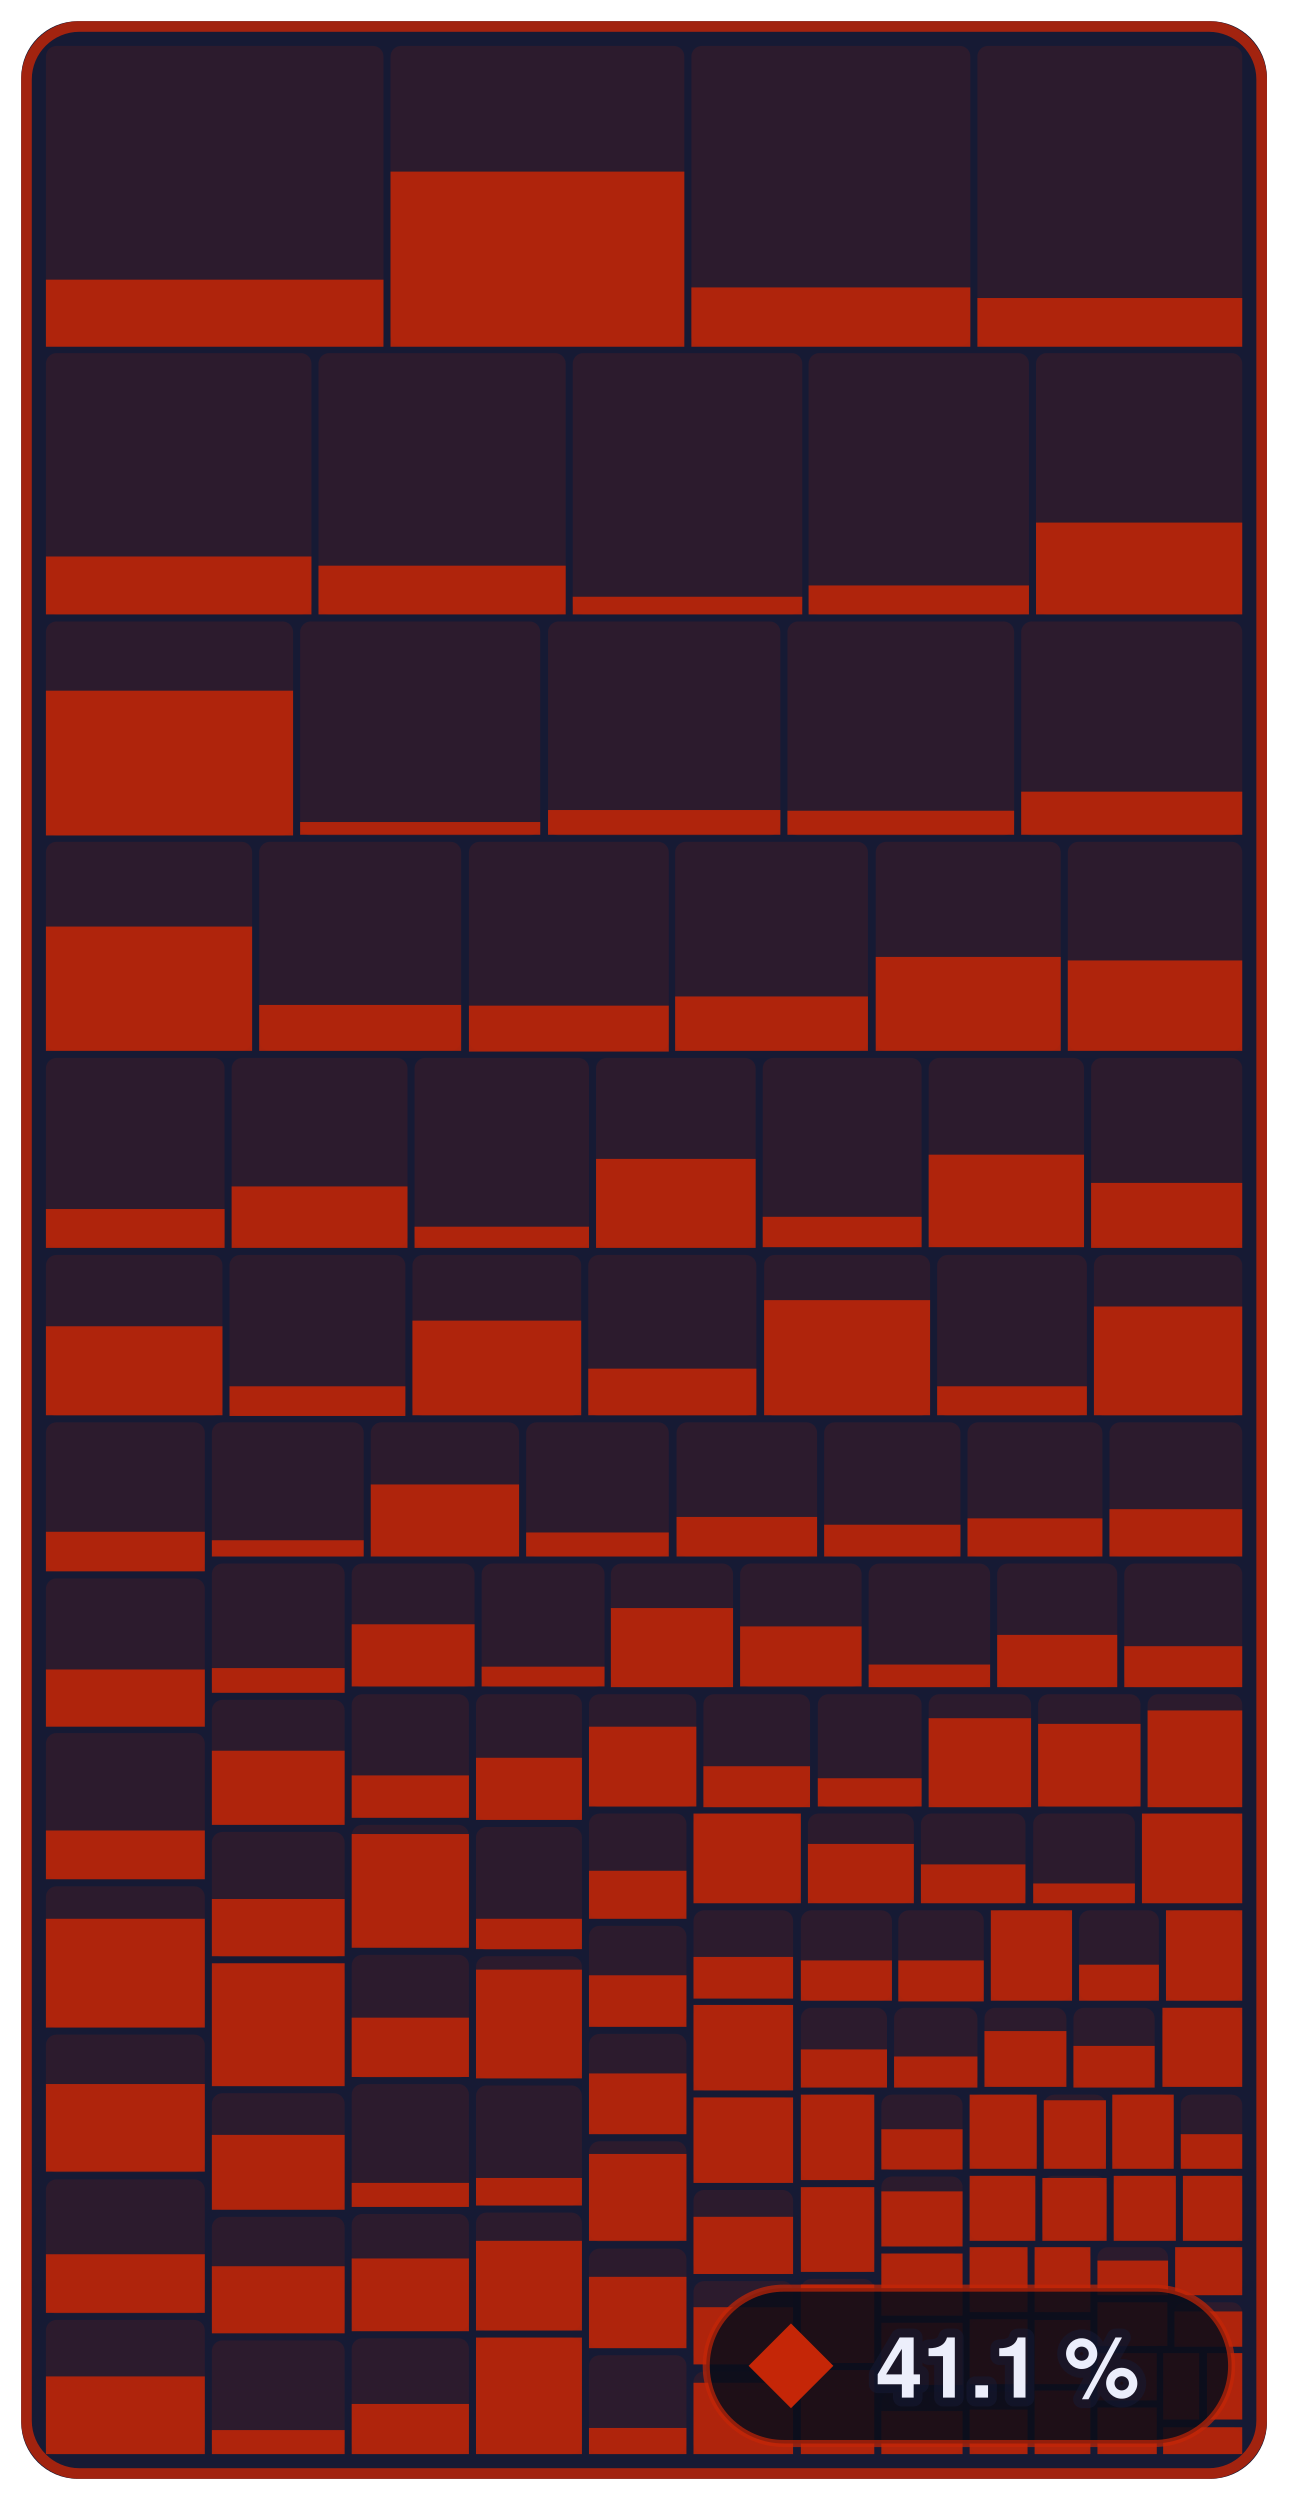
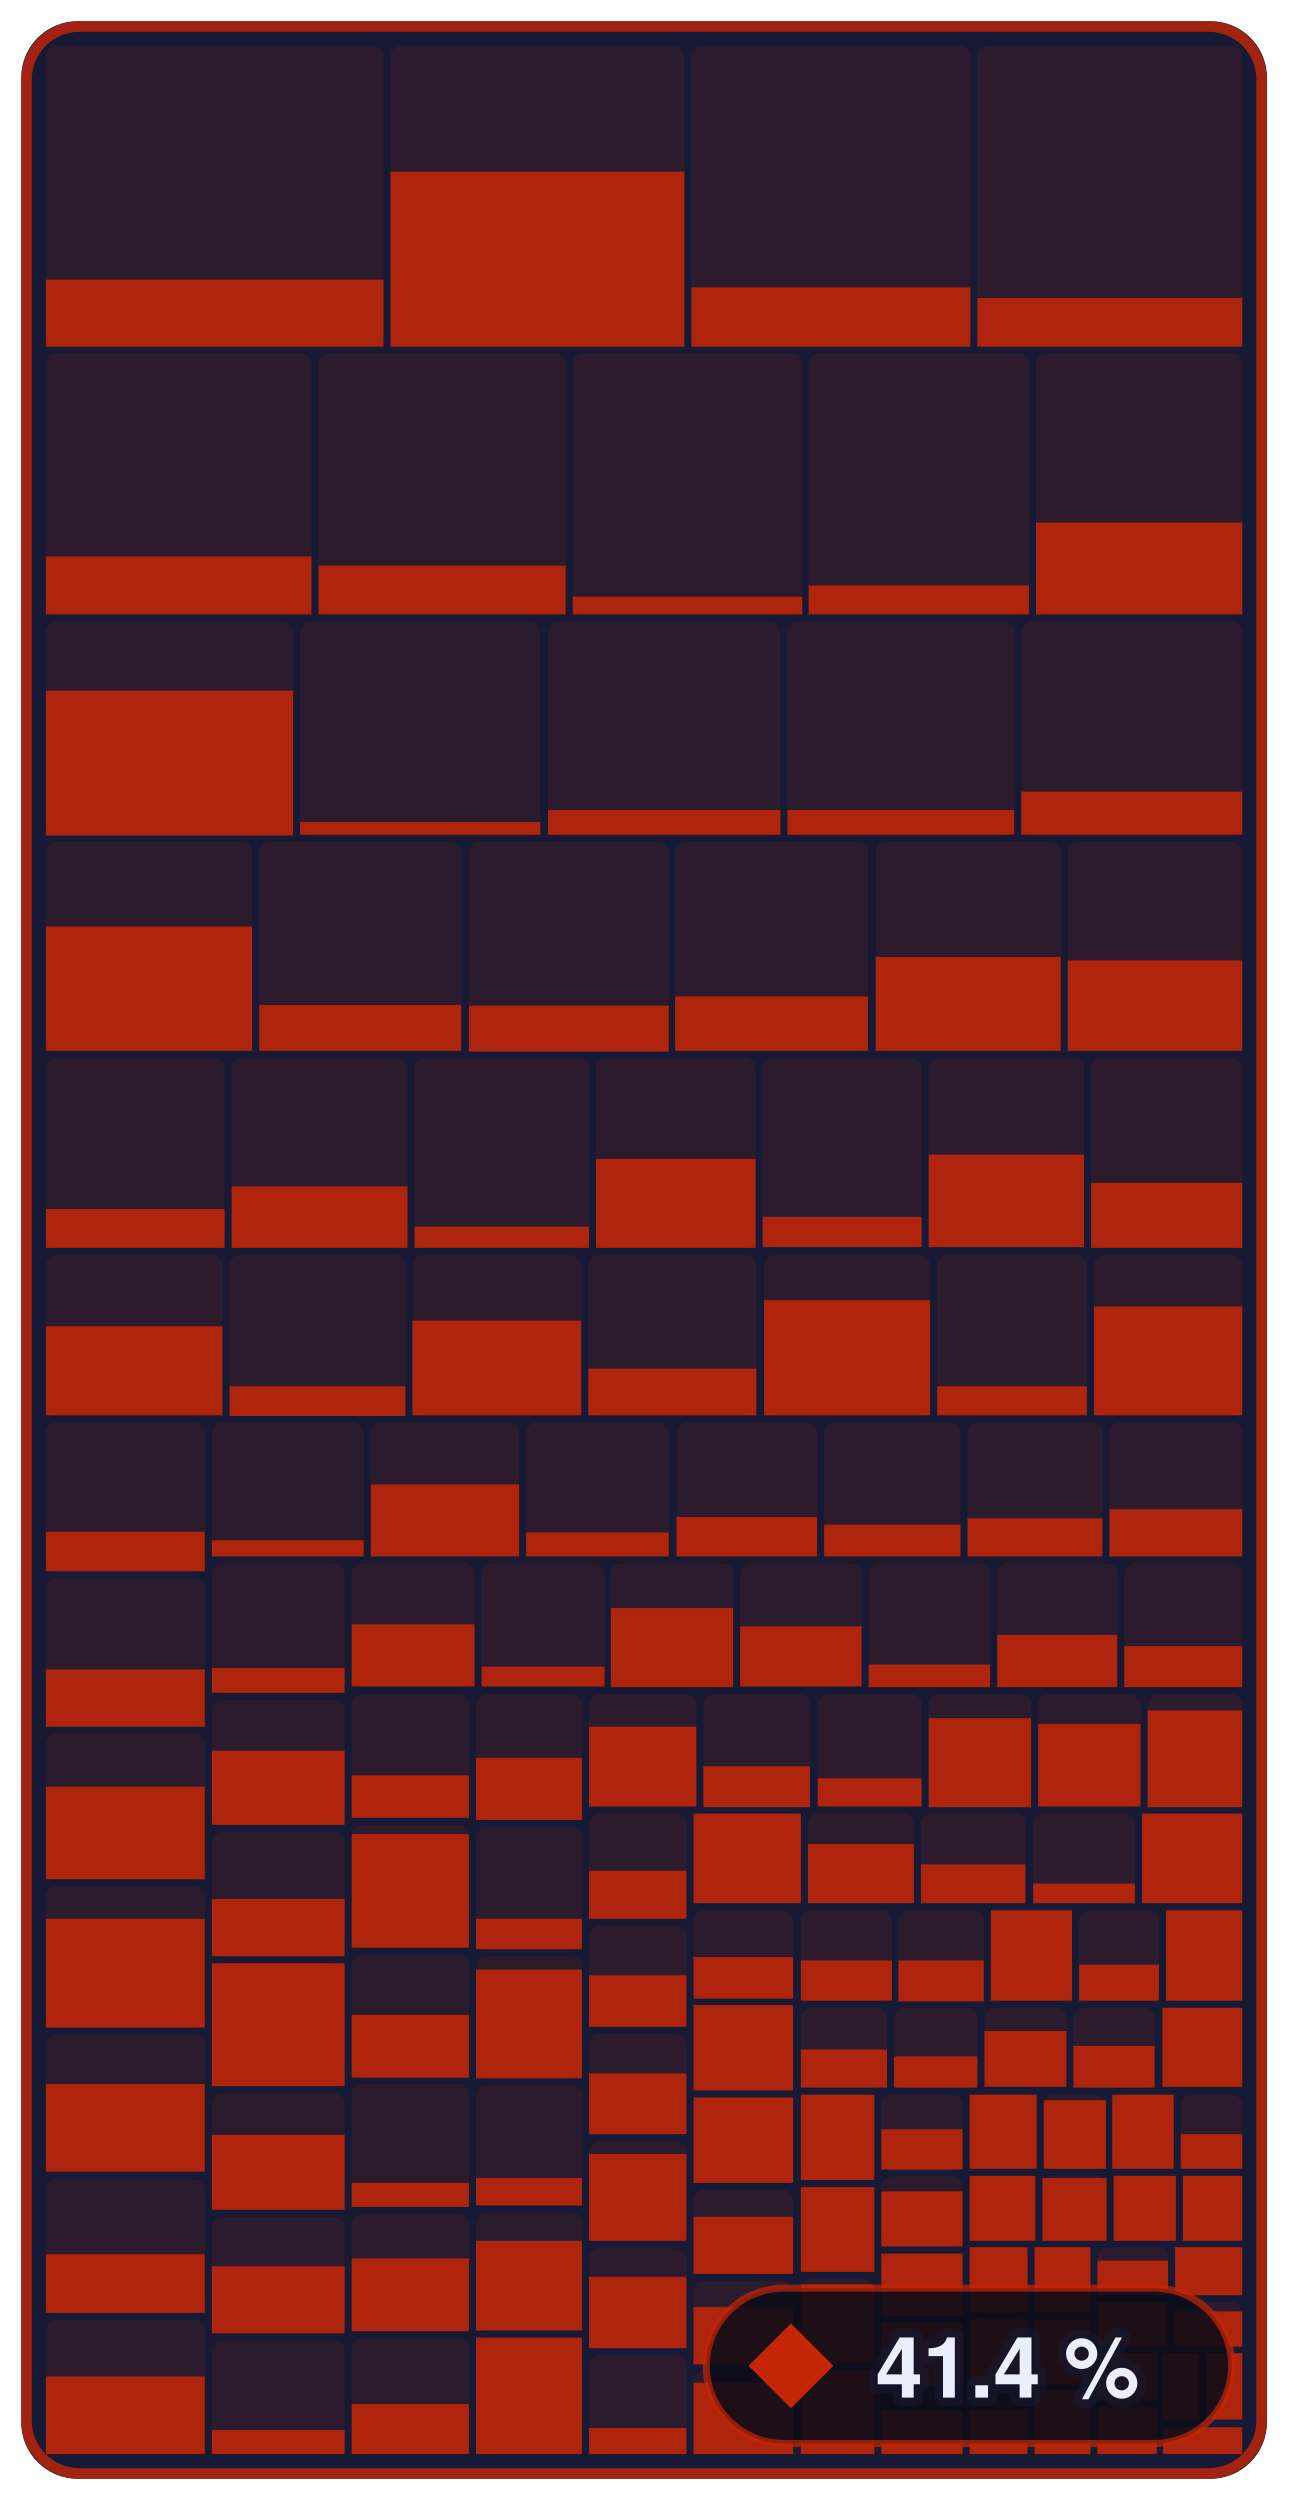
- <svg xmlns="http://www.w3.org/2000/svg" width="182.4" height="354" viewBox="0 0 182.4 354" role="img" aria-label="Enemies &amp; bosses: 41.1 % of 679,252 bytes of code matched, 1,048 of 1,339 functions">
+ <svg xmlns="http://www.w3.org/2000/svg" width="182.4" height="354" viewBox="0 0 182.4 354" role="img" aria-label="Enemies &amp; bosses: 41.4 % of 679,252 bytes of code matched, 1,051 of 1,339 functions">
  <style>text { font-family: -apple-system, BlinkMacSystemFont, 'Segoe UI', Helvetica, Arial, sans-serif; } .mono { font-family: ui-monospace, SFMono-Regular, 'SF Mono', Menlo, Consolas, monospace; } text { paint-order: stroke; stroke: #161a34; stroke-opacity: 0.55; stroke-width: 2.5px; stroke-linejoin: round; } .rise { transform-box: fill-box; transform-origin: 50% 100%; animation: rise 1.6s cubic-bezier(.2,.8,.2,1) .2s both; } @keyframes rise { from { transform: scaleY(0); } } @media (prefers-reduced-motion: reduce) { * { animation: none !important; } }</style>
  <rect x="3" y="3" width="176.4" height="348" rx="8" fill="#161a34" />
  <rect x="6.5" y="6.5" width="47.8" height="42.5" rx="1.5" fill="#c52607" fill-opacity="0.13" />
  <rect class="rise" x="6.5" y="39.6" width="47.8" height="9.5" fill="#c52607" fill-opacity="0.85" />
  <rect x="55.3" y="6.5" width="41.6" height="42.5" rx="1.5" fill="#c52607" fill-opacity="0.13" />
  <rect class="rise" x="55.3" y="24.3" width="41.6" height="24.8" fill="#c52607" fill-opacity="0.85" />
  <rect x="97.9" y="6.5" width="39.5" height="42.5" rx="1.5" fill="#c52607" fill-opacity="0.13" />
  <rect class="rise" x="97.9" y="40.7" width="39.5" height="8.4" fill="#c52607" fill-opacity="0.85" />
  <rect x="138.4" y="6.5" width="37.5" height="42.5" rx="1.5" fill="#c52607" fill-opacity="0.13" />
  <rect class="rise" x="138.4" y="42.2" width="37.5" height="6.9" fill="#c52607" fill-opacity="0.85" />
  <rect x="6.5" y="50.0" width="37.6" height="37.0" rx="1.5" fill="#c52607" fill-opacity="0.13" />
  <rect class="rise" x="6.5" y="78.8" width="37.6" height="8.2" fill="#c52607" fill-opacity="0.85" />
  <rect x="45.1" y="50.0" width="35.0" height="37.0" rx="1.5" fill="#c52607" fill-opacity="0.13" />
  <rect class="rise" x="45.1" y="80.1" width="35.0" height="6.9" fill="#c52607" fill-opacity="0.85" />
  <rect x="81.1" y="50.0" width="32.5" height="37.0" rx="1.5" fill="#c52607" fill-opacity="0.13" />
  <rect class="rise" x="81.1" y="84.5" width="32.5" height="2.5" fill="#c52607" fill-opacity="0.85" />
  <rect x="114.5" y="50.0" width="31.2" height="37.0" rx="1.5" fill="#c52607" fill-opacity="0.13" />
  <rect class="rise" x="114.5" y="82.9" width="31.2" height="4.1" fill="#c52607" fill-opacity="0.85" />
  <rect x="146.7" y="50.0" width="29.2" height="37.0" rx="1.5" fill="#c52607" fill-opacity="0.13" />
  <rect class="rise" x="146.7" y="74.0" width="29.2" height="13.0" fill="#c52607" fill-opacity="0.85" />
  <rect x="6.5" y="88.0" width="35.0" height="30.3" rx="1.5" fill="#c52607" fill-opacity="0.13" />
  <rect class="rise" x="6.5" y="97.8" width="35.0" height="20.5" fill="#c52607" fill-opacity="0.85" />
  <rect x="42.5" y="88.0" width="34.0" height="30.3" rx="1.5" fill="#c52607" fill-opacity="0.13" />
  <rect class="rise" x="42.5" y="116.4" width="34.0" height="1.8" fill="#c52607" fill-opacity="0.85" />
  <rect x="77.6" y="88.0" width="32.9" height="30.3" rx="1.5" fill="#c52607" fill-opacity="0.13" />
  <rect class="rise" x="77.6" y="114.7" width="32.9" height="3.5" fill="#c52607" fill-opacity="0.85" />
  <rect x="111.5" y="88.0" width="32.1" height="30.3" rx="1.5" fill="#c52607" fill-opacity="0.13" />
-   <rect class="rise" x="111.5" y="114.8" width="32.1" height="3.4" fill="#c52607" fill-opacity="0.85" />
+   <rect class="rise" x="111.5" y="114.7" width="32.1" height="3.5" fill="#c52607" fill-opacity="0.85" />
  <rect x="144.6" y="88.0" width="31.3" height="30.3" rx="1.5" fill="#c52607" fill-opacity="0.13" />
  <rect class="rise" x="144.6" y="112.1" width="31.3" height="6.1" fill="#c52607" fill-opacity="0.85" />
  <rect x="6.5" y="119.2" width="29.2" height="29.6" rx="1.5" fill="#c52607" fill-opacity="0.13" />
  <rect class="rise" x="6.5" y="131.2" width="29.2" height="17.6" fill="#c52607" fill-opacity="0.85" />
  <rect x="36.7" y="119.2" width="28.6" height="29.6" rx="1.5" fill="#c52607" fill-opacity="0.13" />
  <rect class="rise" x="36.7" y="142.3" width="28.6" height="6.5" fill="#c52607" fill-opacity="0.85" />
  <rect x="66.4" y="119.2" width="28.3" height="29.6" rx="1.5" fill="#c52607" fill-opacity="0.13" />
  <rect class="rise" x="66.4" y="142.4" width="28.3" height="6.5" fill="#c52607" fill-opacity="0.85" />
  <rect x="95.6" y="119.2" width="27.3" height="29.6" rx="1.5" fill="#c52607" fill-opacity="0.13" />
  <rect class="rise" x="95.6" y="141.1" width="27.3" height="7.7" fill="#c52607" fill-opacity="0.85" />
  <rect x="124.0" y="119.2" width="26.2" height="29.6" rx="1.5" fill="#c52607" fill-opacity="0.13" />
  <rect class="rise" x="124.0" y="135.5" width="26.2" height="13.3" fill="#c52607" fill-opacity="0.85" />
  <rect x="151.2" y="119.2" width="24.7" height="29.6" rx="1.5" fill="#c52607" fill-opacity="0.13" />
  <rect class="rise" x="151.2" y="136.0" width="24.7" height="12.8" fill="#c52607" fill-opacity="0.85" />
  <rect x="6.5" y="149.8" width="25.3" height="26.8" rx="1.5" fill="#c52607" fill-opacity="0.13" />
  <rect class="rise" x="6.5" y="171.2" width="25.3" height="5.5" fill="#c52607" fill-opacity="0.85" />
  <rect x="32.8" y="149.8" width="24.9" height="26.8" rx="1.5" fill="#c52607" fill-opacity="0.13" />
  <rect class="rise" x="32.8" y="168.0" width="24.9" height="8.7" fill="#c52607" fill-opacity="0.85" />
  <rect x="58.7" y="149.8" width="24.7" height="26.8" rx="1.5" fill="#c52607" fill-opacity="0.13" />
  <rect class="rise" x="58.7" y="173.7" width="24.7" height="3.0" fill="#c52607" fill-opacity="0.85" />
  <rect x="84.4" y="149.8" width="22.6" height="26.8" rx="1.5" fill="#c52607" fill-opacity="0.13" />
  <rect class="rise" x="84.4" y="164.1" width="22.6" height="12.6" fill="#c52607" fill-opacity="0.85" />
  <rect x="108.0" y="149.8" width="22.5" height="26.8" rx="1.5" fill="#c52607" fill-opacity="0.13" />
  <rect class="rise" x="108.0" y="172.3" width="22.5" height="4.3" fill="#c52607" fill-opacity="0.85" />
  <rect x="131.5" y="149.8" width="22.0" height="26.8" rx="1.5" fill="#c52607" fill-opacity="0.13" />
  <rect class="rise" x="131.5" y="163.5" width="22.0" height="13.1" fill="#c52607" fill-opacity="0.85" />
  <rect x="154.5" y="149.8" width="21.4" height="26.8" rx="1.5" fill="#c52607" fill-opacity="0.13" />
  <rect class="rise" x="154.5" y="167.5" width="21.4" height="9.2" fill="#c52607" fill-opacity="0.85" />
  <rect x="6.5" y="177.7" width="25.0" height="22.8" rx="1.5" fill="#c52607" fill-opacity="0.13" />
  <rect class="rise" x="6.5" y="187.8" width="25.0" height="12.6" fill="#c52607" fill-opacity="0.85" />
  <rect x="32.5" y="177.7" width="24.9" height="22.8" rx="1.5" fill="#c52607" fill-opacity="0.13" />
  <rect class="rise" x="32.5" y="196.3" width="24.9" height="4.2" fill="#c52607" fill-opacity="0.85" />
  <rect x="58.4" y="177.7" width="23.9" height="22.8" rx="1.5" fill="#c52607" fill-opacity="0.13" />
  <rect class="rise" x="58.4" y="187.0" width="23.9" height="13.4" fill="#c52607" fill-opacity="0.85" />
  <rect x="83.3" y="177.7" width="23.8" height="22.8" rx="1.5" fill="#c52607" fill-opacity="0.13" />
  <rect class="rise" x="83.3" y="193.8" width="23.8" height="6.6" fill="#c52607" fill-opacity="0.85" />
  <rect x="108.2" y="177.7" width="23.5" height="22.8" rx="1.5" fill="#c52607" fill-opacity="0.13" />
  <rect class="rise" x="108.2" y="184.1" width="23.5" height="16.3" fill="#c52607" fill-opacity="0.85" />
  <rect x="132.7" y="177.7" width="21.2" height="22.8" rx="1.5" fill="#c52607" fill-opacity="0.13" />
  <rect class="rise" x="132.7" y="196.3" width="21.2" height="4.1" fill="#c52607" fill-opacity="0.85" />
  <rect x="154.9" y="177.7" width="21.0" height="22.8" rx="1.5" fill="#c52607" fill-opacity="0.13" />
  <rect class="rise" x="154.9" y="185.0" width="21.0" height="15.4" fill="#c52607" fill-opacity="0.85" />
  <rect x="6.5" y="201.4" width="22.5" height="21.1" rx="1.5" fill="#c52607" fill-opacity="0.13" />
  <rect class="rise" x="6.5" y="216.9" width="22.5" height="5.6" fill="#c52607" fill-opacity="0.85" />
  <rect x="6.5" y="223.5" width="22.5" height="20.9" rx="1.5" fill="#c52607" fill-opacity="0.13" />
  <rect class="rise" x="6.5" y="236.4" width="22.5" height="8.1" fill="#c52607" fill-opacity="0.85" />
  <rect x="6.5" y="245.4" width="22.5" height="20.7" rx="1.5" fill="#c52607" fill-opacity="0.13" />
-   <rect class="rise" x="6.5" y="259.2" width="22.5" height="6.9" fill="#c52607" fill-opacity="0.85" />
+   <rect class="rise" x="6.5" y="253.0" width="22.5" height="13.1" fill="#c52607" fill-opacity="0.85" />
  <rect x="6.5" y="267.1" width="22.5" height="20.0" rx="1.5" fill="#c52607" fill-opacity="0.13" />
  <rect class="rise" x="6.5" y="271.7" width="22.5" height="15.4" fill="#c52607" fill-opacity="0.85" />
  <rect x="6.5" y="288.1" width="22.5" height="19.5" rx="1.5" fill="#c52607" fill-opacity="0.13" />
  <rect class="rise" x="6.5" y="295.1" width="22.5" height="12.4" fill="#c52607" fill-opacity="0.85" />
  <rect x="6.5" y="308.6" width="22.5" height="19.0" rx="1.5" fill="#c52607" fill-opacity="0.13" />
  <rect class="rise" x="6.5" y="319.2" width="22.5" height="8.3" fill="#c52607" fill-opacity="0.85" />
  <rect x="6.5" y="328.5" width="22.5" height="19.0" rx="1.5" fill="#c52607" fill-opacity="0.13" />
  <rect class="rise" x="6.5" y="336.5" width="22.5" height="11.0" fill="#c52607" fill-opacity="0.85" />
  <rect x="30.0" y="201.4" width="21.5" height="19.0" rx="1.5" fill="#c52607" fill-opacity="0.13" />
  <rect class="rise" x="30.0" y="218.1" width="21.5" height="2.3" fill="#c52607" fill-opacity="0.85" />
  <rect x="52.5" y="201.4" width="21.0" height="19.0" rx="1.5" fill="#c52607" fill-opacity="0.13" />
  <rect class="rise" x="52.5" y="210.2" width="21.0" height="10.2" fill="#c52607" fill-opacity="0.85" />
  <rect x="74.5" y="201.4" width="20.2" height="19.0" rx="1.5" fill="#c52607" fill-opacity="0.13" />
  <rect class="rise" x="74.5" y="217.0" width="20.2" height="3.4" fill="#c52607" fill-opacity="0.85" />
  <rect x="95.8" y="201.4" width="19.9" height="19.0" rx="1.5" fill="#c52607" fill-opacity="0.13" />
  <rect class="rise" x="95.8" y="214.8" width="19.9" height="5.6" fill="#c52607" fill-opacity="0.85" />
  <rect x="116.7" y="201.4" width="19.3" height="19.0" rx="1.5" fill="#c52607" fill-opacity="0.13" />
  <rect class="rise" x="116.7" y="215.9" width="19.3" height="4.5" fill="#c52607" fill-opacity="0.85" />
  <rect x="137.0" y="201.4" width="19.1" height="19.0" rx="1.5" fill="#c52607" fill-opacity="0.13" />
  <rect class="rise" x="137.0" y="215.0" width="19.1" height="5.4" fill="#c52607" fill-opacity="0.85" />
  <rect x="157.1" y="201.4" width="18.8" height="19.0" rx="1.5" fill="#c52607" fill-opacity="0.13" />
  <rect class="rise" x="157.1" y="213.7" width="18.8" height="6.7" fill="#c52607" fill-opacity="0.85" />
  <rect x="30.0" y="221.4" width="18.8" height="18.3" rx="1.5" fill="#c52607" fill-opacity="0.13" />
  <rect class="rise" x="30.0" y="236.2" width="18.8" height="3.5" fill="#c52607" fill-opacity="0.85" />
  <rect x="30.0" y="240.7" width="18.8" height="17.7" rx="1.5" fill="#c52607" fill-opacity="0.13" />
  <rect class="rise" x="30.0" y="247.9" width="18.8" height="10.5" fill="#c52607" fill-opacity="0.85" />
  <rect x="30.0" y="259.4" width="18.8" height="17.7" rx="1.5" fill="#c52607" fill-opacity="0.13" />
  <rect class="rise" x="30.0" y="268.9" width="18.8" height="8.1" fill="#c52607" fill-opacity="0.85" />
  <rect x="30.0" y="278.0" width="18.8" height="17.4" rx="1.5" fill="#c52607" fill-opacity="0.13" />
  <rect class="rise" x="30.0" y="278.0" width="18.8" height="17.4" fill="#c52607" fill-opacity="0.85" />
  <rect x="30.0" y="296.4" width="18.8" height="16.5" rx="1.5" fill="#c52607" fill-opacity="0.13" />
  <rect class="rise" x="30.0" y="302.3" width="18.8" height="10.6" fill="#c52607" fill-opacity="0.85" />
  <rect x="30.0" y="313.9" width="18.8" height="16.4" rx="1.5" fill="#c52607" fill-opacity="0.13" />
  <rect class="rise" x="30.0" y="320.9" width="18.8" height="9.5" fill="#c52607" fill-opacity="0.85" />
  <rect x="30.0" y="331.4" width="18.8" height="16.1" rx="1.5" fill="#c52607" fill-opacity="0.13" />
  <rect class="rise" x="30.0" y="344.1" width="18.8" height="3.4" fill="#c52607" fill-opacity="0.85" />
  <rect x="49.8" y="221.4" width="17.4" height="17.5" rx="1.5" fill="#c52607" fill-opacity="0.13" />
  <rect class="rise" x="49.8" y="230.0" width="17.4" height="8.8" fill="#c52607" fill-opacity="0.85" />
  <rect x="68.2" y="221.4" width="17.4" height="17.5" rx="1.5" fill="#c52607" fill-opacity="0.13" />
  <rect class="rise" x="68.2" y="236.0" width="17.4" height="2.8" fill="#c52607" fill-opacity="0.85" />
  <rect x="86.5" y="221.4" width="17.3" height="17.5" rx="1.5" fill="#c52607" fill-opacity="0.13" />
  <rect class="rise" x="86.5" y="227.7" width="17.3" height="11.2" fill="#c52607" fill-opacity="0.85" />
  <rect x="104.8" y="221.4" width="17.2" height="17.5" rx="1.5" fill="#c52607" fill-opacity="0.13" />
  <rect class="rise" x="104.8" y="230.3" width="17.2" height="8.5" fill="#c52607" fill-opacity="0.85" />
  <rect x="123.0" y="221.4" width="17.2" height="17.5" rx="1.5" fill="#c52607" fill-opacity="0.13" />
  <rect class="rise" x="123.0" y="235.7" width="17.2" height="3.2" fill="#c52607" fill-opacity="0.85" />
  <rect x="141.2" y="221.4" width="17.0" height="17.5" rx="1.5" fill="#c52607" fill-opacity="0.13" />
  <rect class="rise" x="141.2" y="231.5" width="17.0" height="7.4" fill="#c52607" fill-opacity="0.85" />
  <rect x="159.2" y="221.4" width="16.7" height="17.5" rx="1.5" fill="#c52607" fill-opacity="0.13" />
  <rect class="rise" x="159.2" y="233.1" width="16.7" height="5.8" fill="#c52607" fill-opacity="0.85" />
  <rect x="49.8" y="239.9" width="16.6" height="17.5" rx="1.5" fill="#c52607" fill-opacity="0.13" />
  <rect class="rise" x="49.8" y="251.4" width="16.6" height="6.0" fill="#c52607" fill-opacity="0.85" />
  <rect x="49.8" y="258.4" width="16.6" height="17.4" rx="1.5" fill="#c52607" fill-opacity="0.13" />
  <rect class="rise" x="49.8" y="259.7" width="16.6" height="16.1" fill="#c52607" fill-opacity="0.85" />
  <rect x="49.8" y="276.8" width="16.6" height="17.4" rx="1.5" fill="#c52607" fill-opacity="0.13" />
-   <rect class="rise" x="49.8" y="285.7" width="16.6" height="8.4" fill="#c52607" fill-opacity="0.85" />
+   <rect class="rise" x="49.8" y="285.3" width="16.6" height="8.9" fill="#c52607" fill-opacity="0.85" />
  <rect x="49.8" y="295.1" width="16.6" height="17.4" rx="1.5" fill="#c52607" fill-opacity="0.13" />
  <rect class="rise" x="49.8" y="309.1" width="16.6" height="3.4" fill="#c52607" fill-opacity="0.85" />
  <rect x="49.8" y="313.5" width="16.6" height="16.6" rx="1.5" fill="#c52607" fill-opacity="0.13" />
  <rect class="rise" x="49.8" y="319.8" width="16.6" height="10.3" fill="#c52607" fill-opacity="0.85" />
  <rect x="49.8" y="331.1" width="16.6" height="16.4" rx="1.5" fill="#c52607" fill-opacity="0.13" />
  <rect class="rise" x="49.8" y="340.4" width="16.6" height="7.1" fill="#c52607" fill-opacity="0.85" />
  <rect x="67.4" y="239.9" width="15.0" height="17.8" rx="1.5" fill="#c52607" fill-opacity="0.13" />
  <rect class="rise" x="67.4" y="248.9" width="15.0" height="8.8" fill="#c52607" fill-opacity="0.85" />
  <rect x="67.4" y="258.7" width="15.0" height="17.4" rx="1.5" fill="#c52607" fill-opacity="0.13" />
  <rect class="rise" x="67.4" y="271.7" width="15.0" height="4.3" fill="#c52607" fill-opacity="0.85" />
  <rect x="67.4" y="277.0" width="15.0" height="17.3" rx="1.5" fill="#c52607" fill-opacity="0.13" />
  <rect class="rise" x="67.4" y="278.9" width="15.0" height="15.4" fill="#c52607" fill-opacity="0.85" />
  <rect x="67.4" y="295.3" width="15.0" height="17.0" rx="1.5" fill="#c52607" fill-opacity="0.13" />
  <rect class="rise" x="67.4" y="308.4" width="15.0" height="3.9" fill="#c52607" fill-opacity="0.85" />
  <rect x="67.4" y="313.3" width="15.0" height="16.7" rx="1.5" fill="#c52607" fill-opacity="0.13" />
  <rect class="rise" x="67.4" y="317.3" width="15.0" height="12.7" fill="#c52607" fill-opacity="0.85" />
  <rect x="67.4" y="331.0" width="15.0" height="16.5" rx="1.5" fill="#c52607" fill-opacity="0.13" />
  <rect class="rise" x="67.4" y="331.0" width="15.0" height="16.5" fill="#c52607" fill-opacity="0.85" />
  <rect x="83.4" y="239.9" width="15.2" height="16.0" rx="1.5" fill="#c52607" fill-opacity="0.13" />
  <rect class="rise" x="83.4" y="244.5" width="15.2" height="11.3" fill="#c52607" fill-opacity="0.85" />
  <rect x="99.6" y="239.9" width="15.1" height="16.0" rx="1.5" fill="#c52607" fill-opacity="0.13" />
  <rect class="rise" x="99.6" y="250.1" width="15.1" height="5.8" fill="#c52607" fill-opacity="0.85" />
  <rect x="115.8" y="239.9" width="14.7" height="16.0" rx="1.5" fill="#c52607" fill-opacity="0.13" />
  <rect class="rise" x="115.8" y="251.8" width="14.7" height="4.0" fill="#c52607" fill-opacity="0.85" />
  <rect x="131.5" y="239.9" width="14.5" height="16.0" rx="1.5" fill="#c52607" fill-opacity="0.13" />
  <rect class="rise" x="131.5" y="243.3" width="14.5" height="12.6" fill="#c52607" fill-opacity="0.85" />
  <rect x="147.0" y="239.9" width="14.5" height="16.0" rx="1.5" fill="#c52607" fill-opacity="0.13" />
  <rect class="rise" x="147.0" y="244.1" width="14.5" height="11.7" fill="#c52607" fill-opacity="0.85" />
  <rect x="162.5" y="239.9" width="13.4" height="16.0" rx="1.5" fill="#c52607" fill-opacity="0.13" />
  <rect class="rise" x="162.5" y="242.2" width="13.4" height="13.7" fill="#c52607" fill-opacity="0.85" />
  <rect x="83.4" y="256.8" width="13.8" height="14.9" rx="1.5" fill="#c52607" fill-opacity="0.13" />
  <rect class="rise" x="83.4" y="264.9" width="13.8" height="6.8" fill="#c52607" fill-opacity="0.85" />
  <rect x="83.4" y="272.7" width="13.8" height="14.3" rx="1.5" fill="#c52607" fill-opacity="0.13" />
  <rect class="rise" x="83.4" y="279.7" width="13.8" height="7.3" fill="#c52607" fill-opacity="0.85" />
  <rect x="83.4" y="288.0" width="13.8" height="14.2" rx="1.5" fill="#c52607" fill-opacity="0.13" />
  <rect class="rise" x="83.4" y="293.6" width="13.8" height="8.6" fill="#c52607" fill-opacity="0.85" />
  <rect x="83.4" y="303.2" width="13.8" height="14.2" rx="1.5" fill="#c52607" fill-opacity="0.13" />
  <rect class="rise" x="83.4" y="305.0" width="13.8" height="12.3" fill="#c52607" fill-opacity="0.85" />
  <rect x="83.4" y="318.4" width="13.8" height="14.1" rx="1.5" fill="#c52607" fill-opacity="0.13" />
  <rect class="rise" x="83.4" y="322.4" width="13.8" height="10.1" fill="#c52607" fill-opacity="0.85" />
  <rect x="83.4" y="333.5" width="13.8" height="14.0" rx="1.5" fill="#c52607" fill-opacity="0.13" />
  <rect class="rise" x="83.4" y="343.8" width="13.8" height="3.7" fill="#c52607" fill-opacity="0.85" />
  <rect x="98.2" y="256.8" width="15.2" height="12.7" rx="1.5" fill="#c52607" fill-opacity="0.13" />
  <rect class="rise" x="98.2" y="256.8" width="15.2" height="12.7" fill="#c52607" fill-opacity="0.85" />
  <rect x="114.4" y="256.8" width="15.0" height="12.7" rx="1.5" fill="#c52607" fill-opacity="0.13" />
  <rect class="rise" x="114.4" y="261.1" width="15.0" height="8.4" fill="#c52607" fill-opacity="0.85" />
  <rect x="130.4" y="256.8" width="14.8" height="12.7" rx="1.5" fill="#c52607" fill-opacity="0.13" />
  <rect class="rise" x="130.4" y="264.0" width="14.8" height="5.5" fill="#c52607" fill-opacity="0.85" />
  <rect x="146.3" y="256.8" width="14.4" height="12.7" rx="1.5" fill="#c52607" fill-opacity="0.13" />
  <rect class="rise" x="146.3" y="266.7" width="14.4" height="2.8" fill="#c52607" fill-opacity="0.85" />
  <rect x="161.7" y="256.8" width="14.2" height="12.7" rx="1.5" fill="#c52607" fill-opacity="0.13" />
  <rect class="rise" x="161.7" y="256.8" width="14.2" height="12.7" fill="#c52607" fill-opacity="0.85" />
  <rect x="98.2" y="270.5" width="14.1" height="12.4" rx="1.5" fill="#c52607" fill-opacity="0.13" />
  <rect class="rise" x="98.2" y="277.1" width="14.1" height="5.9" fill="#c52607" fill-opacity="0.85" />
  <rect x="98.2" y="283.9" width="14.1" height="12.1" rx="1.5" fill="#c52607" fill-opacity="0.13" />
  <rect class="rise" x="98.2" y="283.9" width="14.1" height="12.1" fill="#c52607" fill-opacity="0.85" />
  <rect x="98.2" y="297.0" width="14.1" height="12.1" rx="1.5" fill="#c52607" fill-opacity="0.13" />
  <rect class="rise" x="98.2" y="297.0" width="14.1" height="12.1" fill="#c52607" fill-opacity="0.85" />
  <rect x="98.2" y="310.1" width="14.1" height="11.9" rx="1.5" fill="#c52607" fill-opacity="0.13" />
  <rect class="rise" x="98.2" y="313.9" width="14.1" height="8.1" fill="#c52607" fill-opacity="0.85" />
  <rect x="98.2" y="323.0" width="14.1" height="11.8" rx="1.5" fill="#c52607" fill-opacity="0.13" />
  <rect class="rise" x="98.2" y="326.7" width="14.1" height="8.1" fill="#c52607" fill-opacity="0.85" />
  <rect x="98.2" y="335.8" width="14.1" height="11.7" rx="1.5" fill="#c52607" fill-opacity="0.13" />
  <rect class="rise" x="98.2" y="337.4" width="14.1" height="10.1" fill="#c52607" fill-opacity="0.85" />
  <rect x="113.4" y="270.5" width="12.9" height="12.8" rx="1.5" fill="#c52607" fill-opacity="0.13" />
  <rect class="rise" x="113.4" y="277.6" width="12.9" height="5.7" fill="#c52607" fill-opacity="0.85" />
  <rect x="127.2" y="270.5" width="12.1" height="12.8" rx="1.5" fill="#c52607" fill-opacity="0.13" />
  <rect class="rise" x="127.2" y="277.6" width="12.1" height="5.8" fill="#c52607" fill-opacity="0.85" />
  <rect x="140.3" y="270.5" width="11.5" height="12.8" rx="1.5" fill="#c52607" fill-opacity="0.13" />
  <rect class="rise" x="140.3" y="270.5" width="11.5" height="12.8" fill="#c52607" fill-opacity="0.85" />
  <rect x="152.8" y="270.5" width="11.3" height="12.8" rx="1.5" fill="#c52607" fill-opacity="0.13" />
  <rect class="rise" x="152.8" y="278.2" width="11.3" height="5.1" fill="#c52607" fill-opacity="0.85" />
  <rect x="165.1" y="270.5" width="10.8" height="12.8" rx="1.5" fill="#c52607" fill-opacity="0.13" />
  <rect class="rise" x="165.1" y="270.5" width="10.8" height="12.8" fill="#c52607" fill-opacity="0.85" />
  <rect x="113.4" y="284.3" width="12.2" height="11.2" rx="1.5" fill="#c52607" fill-opacity="0.13" />
  <rect class="rise" x="113.4" y="290.2" width="12.2" height="5.4" fill="#c52607" fill-opacity="0.85" />
  <rect x="126.6" y="284.3" width="11.8" height="11.2" rx="1.5" fill="#c52607" fill-opacity="0.13" />
  <rect class="rise" x="126.6" y="291.2" width="11.8" height="4.4" fill="#c52607" fill-opacity="0.85" />
  <rect x="139.4" y="284.3" width="11.6" height="11.2" rx="1.5" fill="#c52607" fill-opacity="0.13" />
  <rect class="rise" x="139.4" y="287.6" width="11.6" height="7.9" fill="#c52607" fill-opacity="0.85" />
  <rect x="152.0" y="284.3" width="11.5" height="11.2" rx="1.5" fill="#c52607" fill-opacity="0.13" />
  <rect class="rise" x="152.0" y="289.7" width="11.5" height="5.9" fill="#c52607" fill-opacity="0.85" />
  <rect x="164.6" y="284.3" width="11.3" height="11.2" rx="1.5" fill="#c52607" fill-opacity="0.13" />
  <rect class="rise" x="164.6" y="284.3" width="11.3" height="11.2" fill="#c52607" fill-opacity="0.85" />
  <rect x="113.4" y="296.6" width="10.4" height="12.1" rx="1.5" fill="#c52607" fill-opacity="0.13" />
  <rect class="rise" x="113.4" y="296.6" width="10.4" height="12.1" fill="#c52607" fill-opacity="0.85" />
  <rect x="113.4" y="309.7" width="10.4" height="12.0" rx="1.5" fill="#c52607" fill-opacity="0.13" />
  <rect class="rise" x="113.4" y="309.7" width="10.4" height="12.0" fill="#c52607" fill-opacity="0.85" />
  <rect x="113.4" y="322.7" width="10.4" height="11.9" rx="1.5" fill="#c52607" fill-opacity="0.13" />
  <rect class="rise" x="113.4" y="323.5" width="10.4" height="11.1" fill="#c52607" fill-opacity="0.85" />
  <rect x="113.4" y="335.6" width="10.4" height="11.9" rx="1.5" fill="#c52607" fill-opacity="0.13" />
  <rect class="rise" x="113.4" y="335.6" width="10.4" height="11.9" fill="#c52607" fill-opacity="0.85" />
  <rect x="124.8" y="296.6" width="11.5" height="10.7" rx="1.5" fill="#c52607" fill-opacity="0.13" />
  <rect class="rise" x="124.8" y="301.5" width="11.5" height="5.7" fill="#c52607" fill-opacity="0.85" />
  <rect x="124.8" y="308.2" width="11.5" height="9.9" rx="1.5" fill="#c52607" fill-opacity="0.13" />
  <rect class="rise" x="124.8" y="310.3" width="11.5" height="7.8" fill="#c52607" fill-opacity="0.85" />
  <rect x="124.8" y="319.1" width="11.5" height="8.8" rx="1.5" fill="#c52607" fill-opacity="0.13" />
  <rect class="rise" x="124.8" y="319.1" width="11.5" height="8.8" fill="#c52607" fill-opacity="0.85" />
  <rect x="124.8" y="328.9" width="11.5" height="8.8" rx="1.5" fill="#c52607" fill-opacity="0.13" />
  <rect class="rise" x="124.8" y="328.9" width="11.5" height="8.8" fill="#c52607" fill-opacity="0.85" />
  <rect x="124.8" y="338.7" width="11.5" height="8.8" rx="1.5" fill="#c52607" fill-opacity="0.13" />
  <rect class="rise" x="124.8" y="341.4" width="11.5" height="6.1" fill="#c52607" fill-opacity="0.85" />
  <rect x="137.3" y="296.6" width="9.5" height="10.5" rx="1.5" fill="#c52607" fill-opacity="0.13" />
  <rect class="rise" x="137.3" y="296.6" width="9.5" height="10.5" fill="#c52607" fill-opacity="0.85" />
  <rect x="147.8" y="296.6" width="8.8" height="10.5" rx="1.5" fill="#c52607" fill-opacity="0.13" />
  <rect class="rise" x="147.8" y="297.4" width="8.8" height="9.7" fill="#c52607" fill-opacity="0.85" />
  <rect x="157.5" y="296.6" width="8.7" height="10.5" rx="1.5" fill="#c52607" fill-opacity="0.13" />
  <rect class="rise" x="157.5" y="296.6" width="8.7" height="10.5" fill="#c52607" fill-opacity="0.85" />
  <rect x="167.2" y="296.6" width="8.7" height="10.5" rx="1.5" fill="#c52607" fill-opacity="0.13" />
  <rect class="rise" x="167.2" y="302.2" width="8.7" height="4.9" fill="#c52607" fill-opacity="0.85" />
  <rect x="137.3" y="308.1" width="9.3" height="9.2" rx="1.5" fill="#c52607" fill-opacity="0.13" />
  <rect class="rise" x="137.3" y="308.1" width="9.3" height="9.2" fill="#c52607" fill-opacity="0.85" />
  <rect x="147.6" y="308.1" width="9.1" height="9.2" rx="1.5" fill="#c52607" fill-opacity="0.13" />
  <rect class="rise" x="147.6" y="308.4" width="9.1" height="8.9" fill="#c52607" fill-opacity="0.85" />
  <rect x="157.7" y="308.1" width="8.8" height="9.2" rx="1.5" fill="#c52607" fill-opacity="0.13" />
  <rect class="rise" x="157.7" y="308.1" width="8.8" height="9.2" fill="#c52607" fill-opacity="0.85" />
  <rect x="167.5" y="308.1" width="8.4" height="9.2" rx="1.5" fill="#c52607" fill-opacity="0.13" />
  <rect class="rise" x="167.5" y="308.1" width="8.4" height="9.2" fill="#c52607" fill-opacity="0.85" />
  <rect x="137.3" y="318.2" width="8.2" height="9.2" rx="1.5" fill="#c52607" fill-opacity="0.13" />
  <rect class="rise" x="137.3" y="318.2" width="8.2" height="9.2" fill="#c52607" fill-opacity="0.85" />
  <rect x="137.3" y="328.4" width="8.2" height="9.2" rx="1.5" fill="#c52607" fill-opacity="0.13" />
  <rect class="rise" x="137.3" y="328.4" width="8.2" height="9.2" fill="#c52607" fill-opacity="0.85" />
  <rect x="137.3" y="338.6" width="8.2" height="8.9" rx="1.5" fill="#c52607" fill-opacity="0.13" />
  <rect class="rise" x="137.3" y="341.2" width="8.2" height="6.3" fill="#c52607" fill-opacity="0.85" />
  <rect x="146.5" y="318.2" width="7.9" height="9.2" rx="1.5" fill="#c52607" fill-opacity="0.13" />
  <rect class="rise" x="146.5" y="318.2" width="7.9" height="9.2" fill="#c52607" fill-opacity="0.85" />
  <rect x="146.5" y="328.5" width="7.9" height="9.1" rx="1.5" fill="#c52607" fill-opacity="0.13" />
  <rect class="rise" x="146.5" y="328.5" width="7.9" height="9.1" fill="#c52607" fill-opacity="0.85" />
  <rect x="146.5" y="338.5" width="7.9" height="9.0" rx="1.5" fill="#c52607" fill-opacity="0.13" />
  <rect class="rise" x="146.5" y="338.5" width="7.9" height="9.0" fill="#c52607" fill-opacity="0.85" />
  <rect x="155.4" y="318.2" width="10.0" height="6.8" rx="1.5" fill="#c52607" fill-opacity="0.13" />
  <rect class="rise" x="155.4" y="320.1" width="10.0" height="4.9" fill="#c52607" fill-opacity="0.85" />
  <rect x="166.4" y="318.2" width="9.5" height="6.8" rx="1.5" fill="#c52607" fill-opacity="0.13" />
  <rect class="rise" x="166.4" y="318.2" width="9.5" height="6.8" fill="#c52607" fill-opacity="0.85" />
  <rect x="155.4" y="326.0" width="9.9" height="6.2" rx="1.5" fill="#c52607" fill-opacity="0.13" />
  <rect class="rise" x="155.4" y="326.0" width="9.9" height="6.2" fill="#c52607" fill-opacity="0.85" />
  <rect x="166.3" y="326.0" width="9.6" height="6.2" rx="1.5" fill="#c52607" fill-opacity="0.13" />
  <rect class="rise" x="166.3" y="327.3" width="9.6" height="5.0" fill="#c52607" fill-opacity="0.85" />
  <rect x="155.4" y="333.2" width="8.4" height="6.7" rx="1.5" fill="#c52607" fill-opacity="0.13" />
  <rect class="rise" x="155.4" y="333.2" width="8.4" height="6.7" fill="#c52607" fill-opacity="0.85" />
  <rect x="155.4" y="340.9" width="8.4" height="6.6" rx="1.5" fill="#c52607" fill-opacity="0.13" />
  <rect class="rise" x="155.4" y="340.9" width="8.4" height="6.6" fill="#c52607" fill-opacity="0.85" />
  <rect x="164.7" y="333.2" width="5.1" height="9.4" rx="0" fill="#c52607" fill-opacity="0.13" />
  <rect class="rise" x="164.7" y="333.2" width="5.1" height="9.4" fill="#c52607" fill-opacity="0.85" />
  <rect x="170.9" y="333.2" width="5.0" height="9.4" rx="0" fill="#c52607" fill-opacity="0.13" />
  <rect class="rise" x="170.9" y="333.2" width="5.0" height="9.4" fill="#c52607" fill-opacity="0.85" />
  <rect x="164.7" y="343.7" width="11.2" height="3.8" rx="1.5" fill="#c52607" fill-opacity="0.13" />
  <rect class="rise" x="164.7" y="343.7" width="11.2" height="3.8" fill="#c52607" fill-opacity="0.85" />
  <rect x="3.75" y="3.75" width="174.9" height="346.5" rx="7.5" fill="none" stroke="#c52607" stroke-opacity="0.8" stroke-width="1.5" />
  <rect x="100.0" y="324" width="74.4" height="22" rx="11" fill="#0b0d1a" fill-opacity="0.88" stroke="#c52607" stroke-opacity="0.7" />
  <path d="M112.0 329L118.0 335L112.0 341L106.0 335Z" fill="#c52607" />
-   <text x="124.0" y="339.5" font-size="12" font-weight="700" fill="#eceefb">41.1 %</text>
+   <text x="124.0" y="339.5" font-size="12" font-weight="700" fill="#eceefb">41.4 %</text>
</svg>
